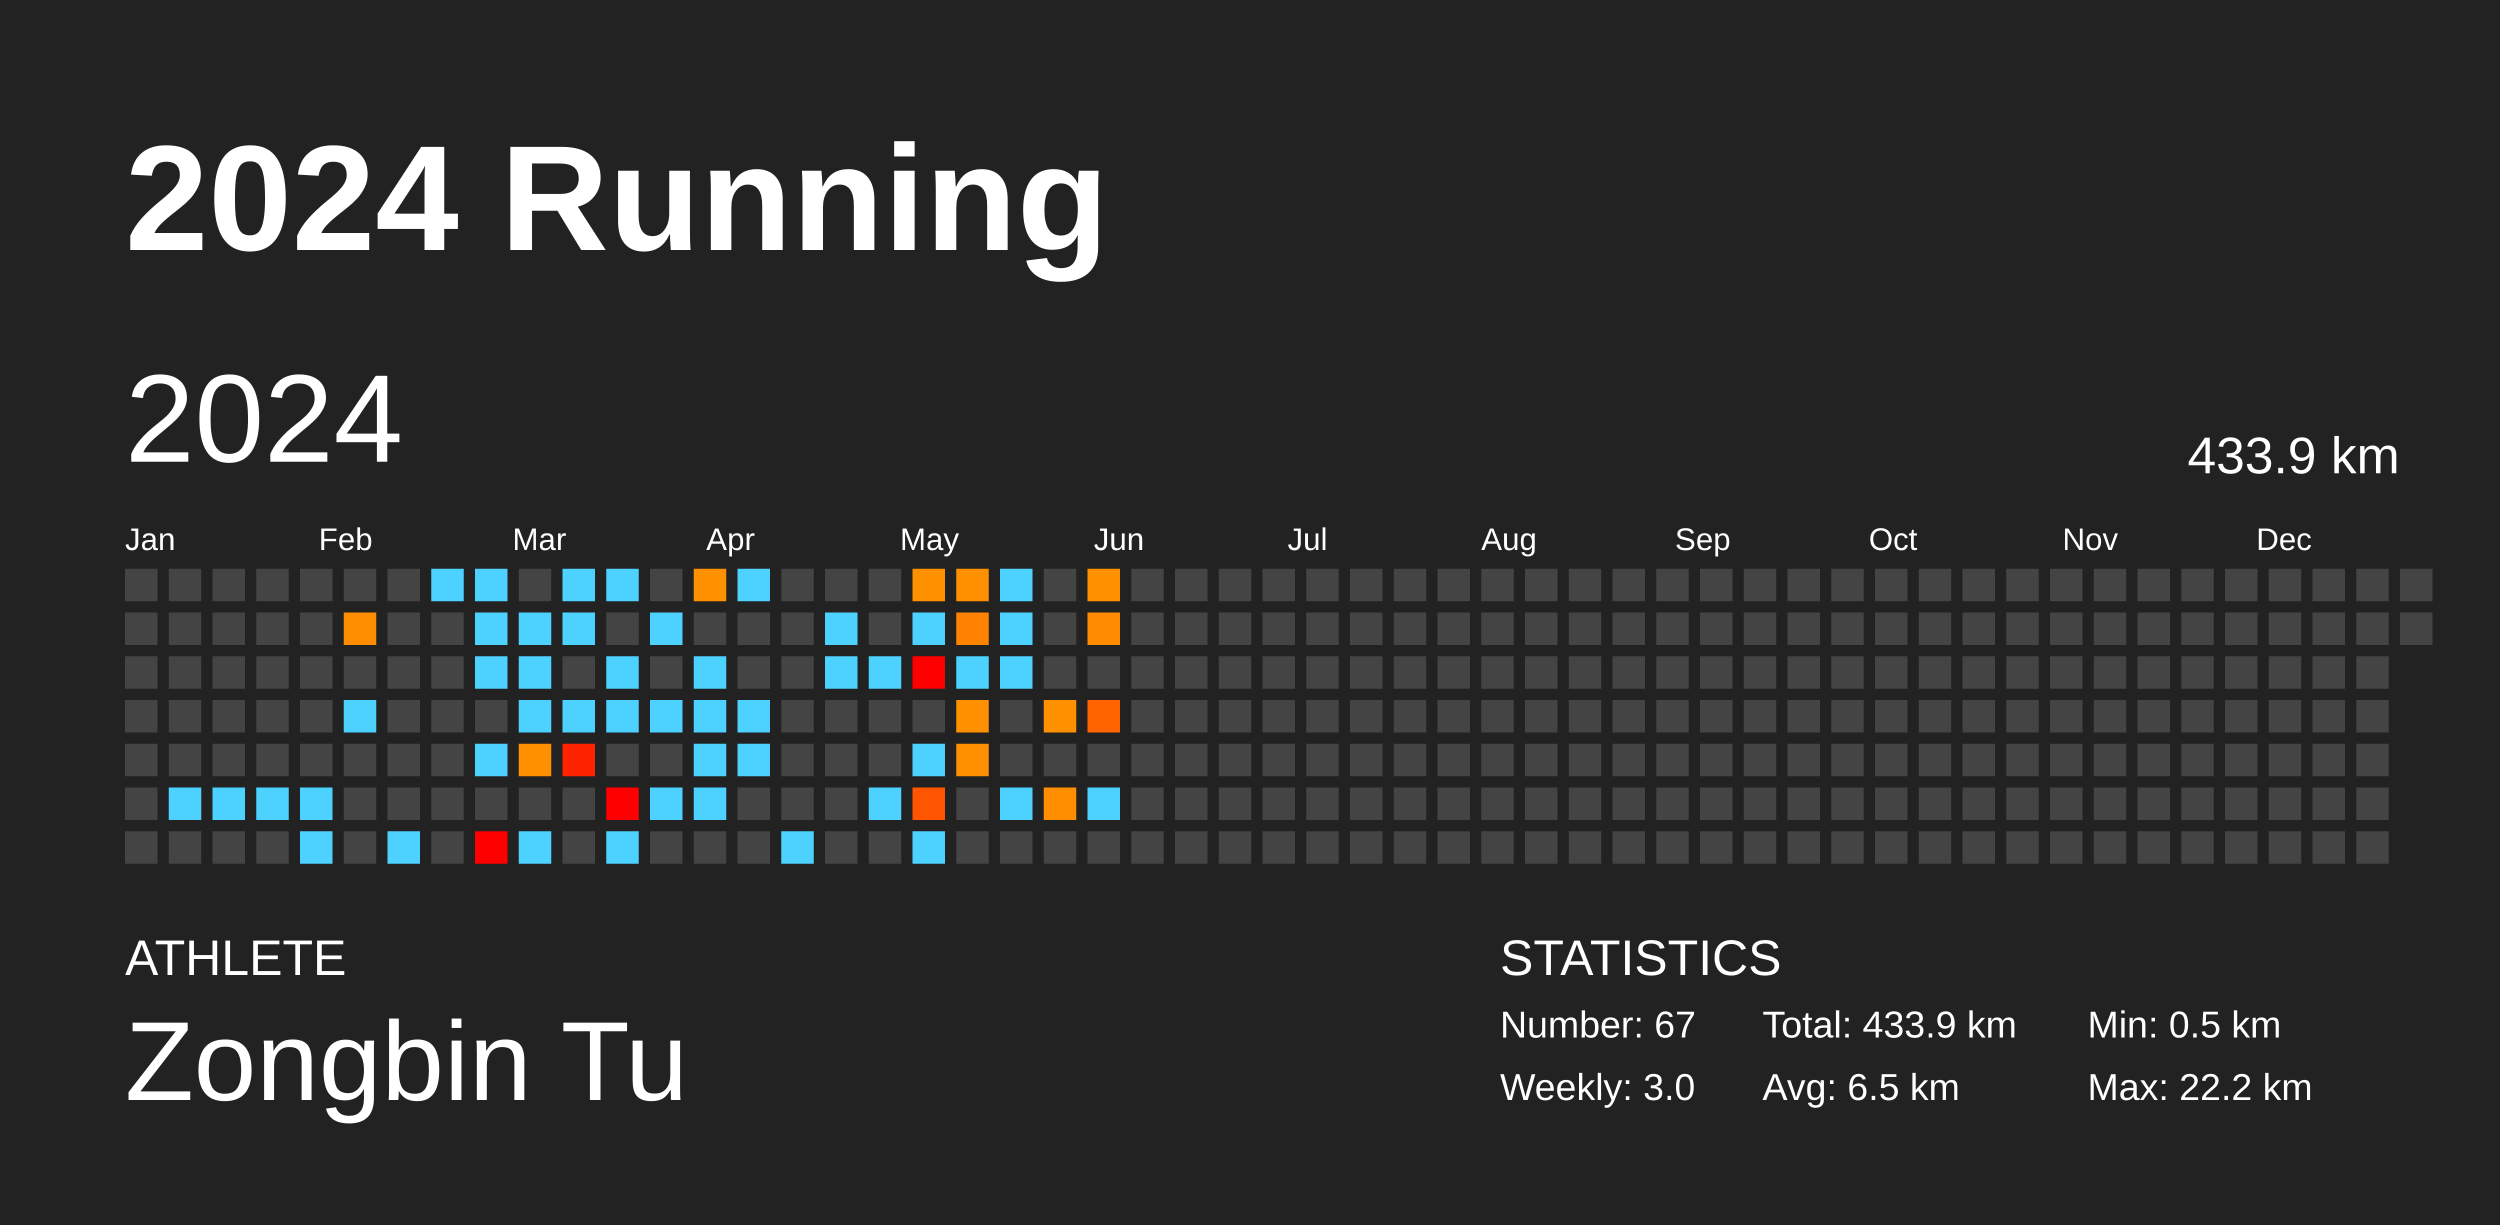
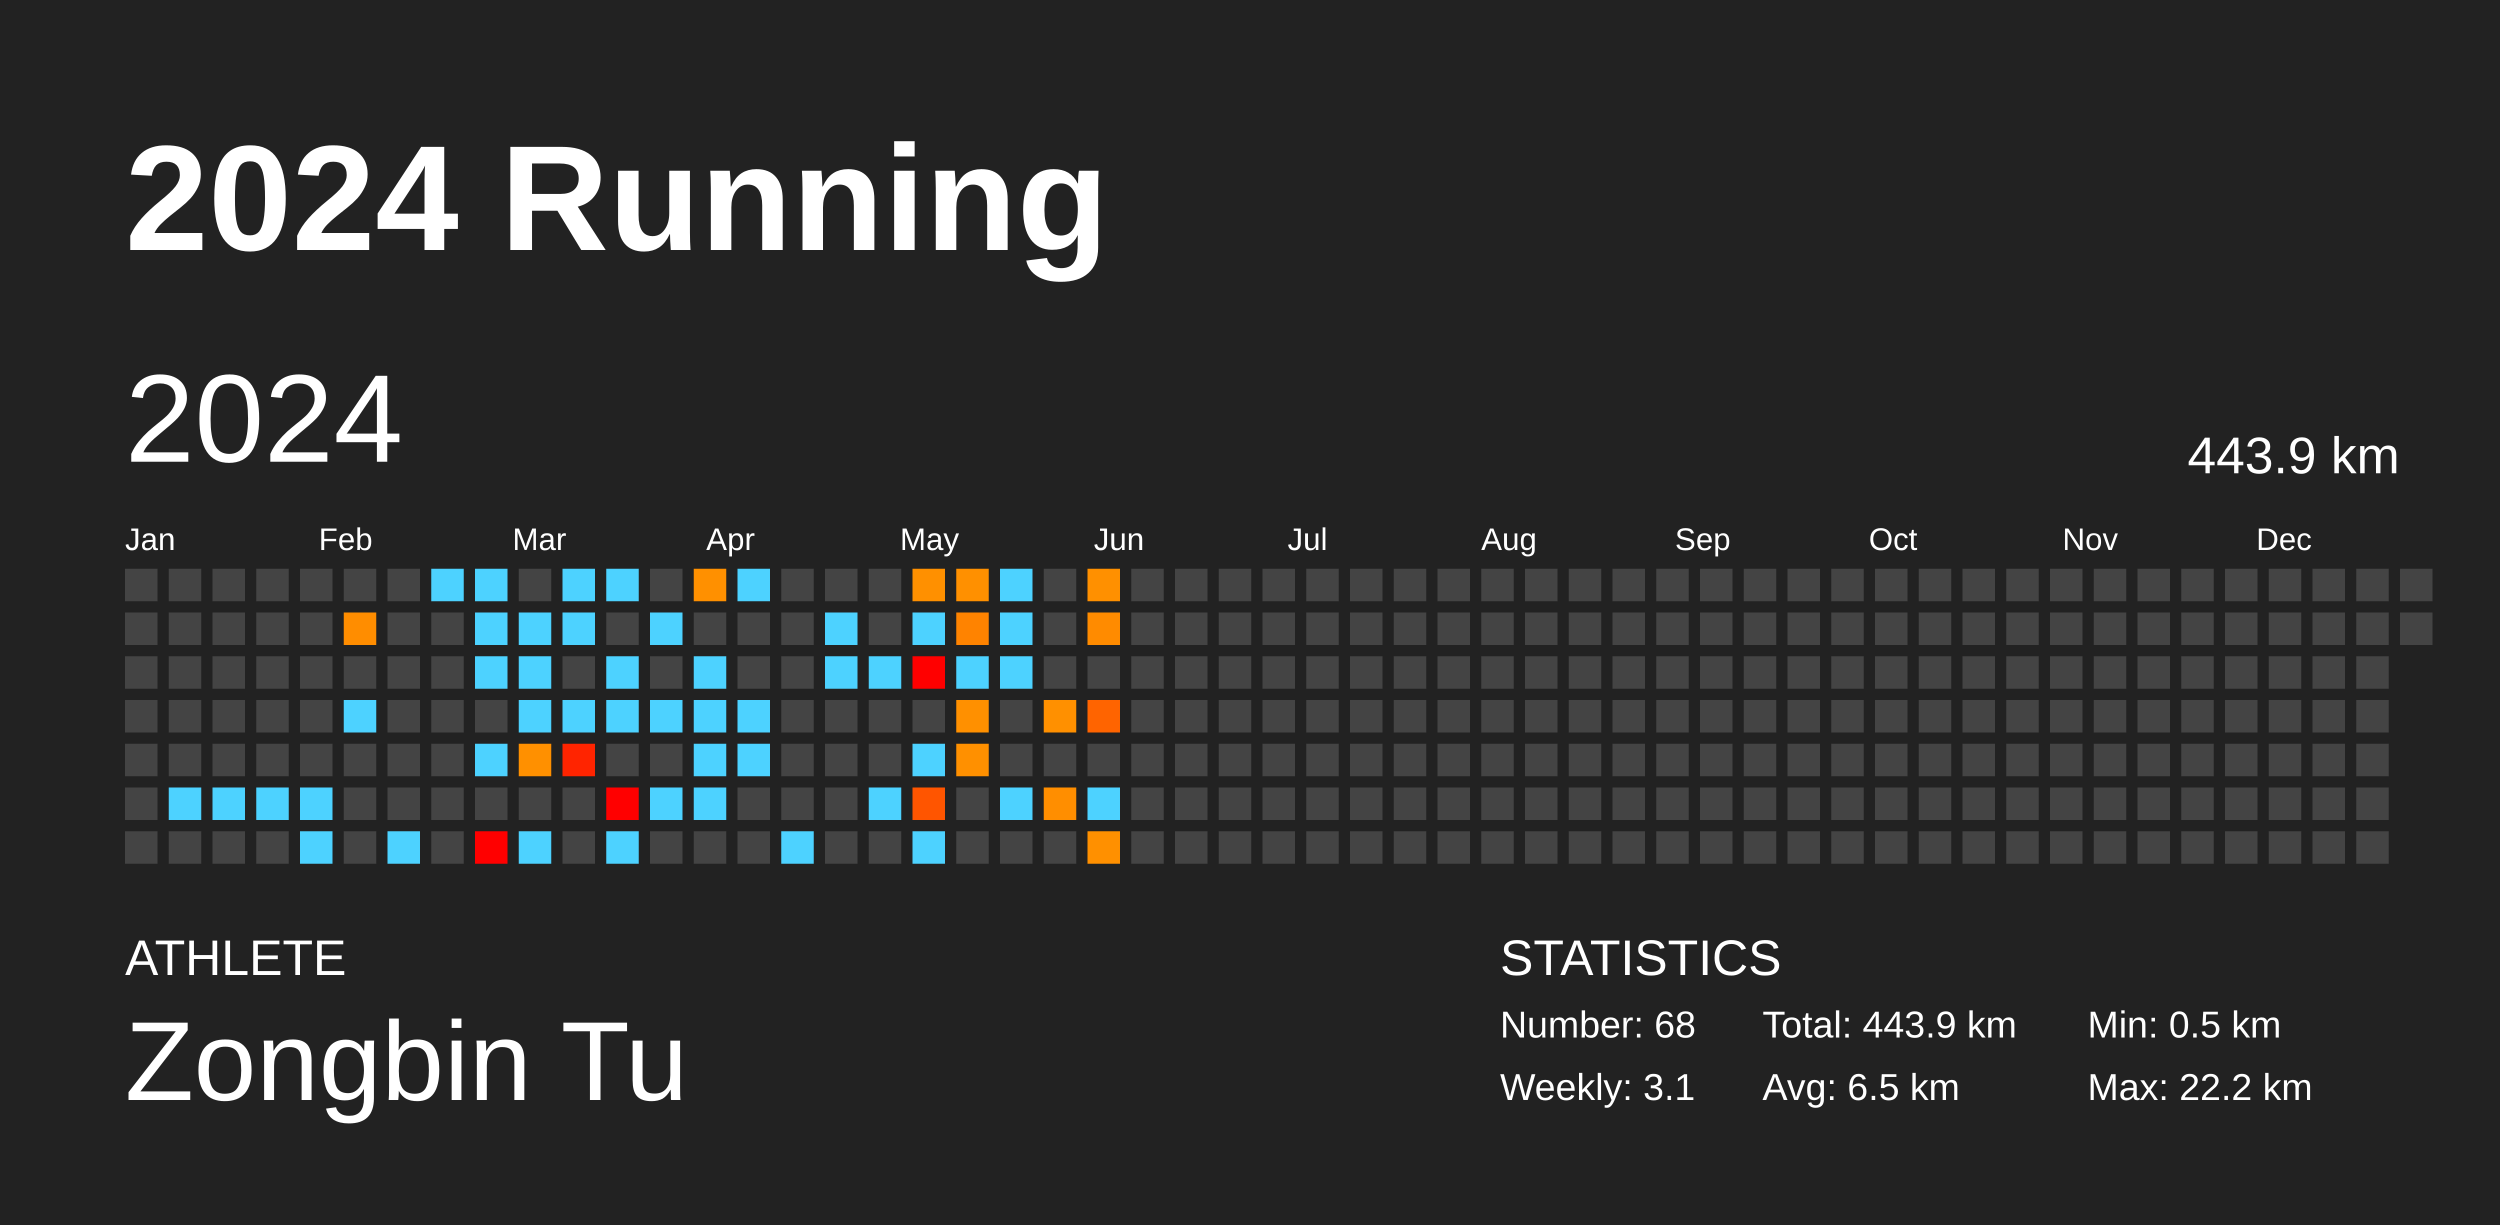
<svg xmlns="http://www.w3.org/2000/svg" baseProfile="full" height="98mm" version="1.1" viewBox="0,0,200,98" width="200mm">
  <defs />
  <rect fill="#222222" height="98" width="200" x="0" y="0" />
  <text fill="#FFFFFF" style="font-size:12px; font-family:Arial; font-weight:bold;" x="10" y="20">2024 Running</text>
  <text fill="#FFFFFF" style="font-size:4px; font-family:Arial" x="10" y="78">ATHLETE</text>
  <text fill="#FFFFFF" style="font-size:9px; font-family:Arial" x="10" y="88">Zongbin Tu</text>
  <text fill="#FFFFFF" style="font-size:4px; font-family:Arial" x="120" y="78">STATISTICS</text>
-   <text fill="#FFFFFF" style="font-size:3px; font-family:Arial" x="120" y="83">Number: 67</text>
-   <text fill="#FFFFFF" style="font-size:3px; font-family:Arial" x="120" y="88">Weekly: 3.0</text>
-   <text fill="#FFFFFF" style="font-size:3px; font-family:Arial" x="141" y="83">Total: 433.9 km</text>
+   <text fill="#FFFFFF" style="font-size:3px; font-family:Arial" x="120" y="83">Number: 68</text>
+   <text fill="#FFFFFF" style="font-size:3px; font-family:Arial" x="120" y="88">Weekly: 3.1</text>
+   <text fill="#FFFFFF" style="font-size:3px; font-family:Arial" x="141" y="83">Total: 443.9 km</text>
  <text fill="#FFFFFF" style="font-size:3px; font-family:Arial" x="141" y="88">Avg: 6.5 km</text>
  <text fill="#FFFFFF" style="font-size:3px; font-family:Arial" x="167" y="83">Min: 0.5 km</text>
  <text fill="#FFFFFF" style="font-size:3px; font-family:Arial" x="167" y="88">Max: 22.2 km</text>
  <text dominant-baseline="hanging" fill="#FFFFFF" style="font-size:10.0px; font-family:Arial;" x="10" y="30">2024</text>
-   <text dominant-baseline="hanging" fill="#FFFFFF" style="font-size:4.125px; font-family:Arial;" x="175" y="35">433.9 km</text>
+   <text dominant-baseline="hanging" fill="#FFFFFF" style="font-size:4.125px; font-family:Arial;" x="175" y="35">443.9 km</text>
  <text fill="#FFFFFF" style="font-size:2.5px; font-family:Arial" x="10.0" y="44">Jan</text>
  <text fill="#FFFFFF" style="font-size:2.5px; font-family:Arial" x="25.5" y="44">Feb</text>
  <text fill="#FFFFFF" style="font-size:2.5px; font-family:Arial" x="41.0" y="44">Mar</text>
  <text fill="#FFFFFF" style="font-size:2.5px; font-family:Arial" x="56.5" y="44">Apr</text>
  <text fill="#FFFFFF" style="font-size:2.5px; font-family:Arial" x="72.0" y="44">May</text>
  <text fill="#FFFFFF" style="font-size:2.5px; font-family:Arial" x="87.5" y="44">Jun</text>
  <text fill="#FFFFFF" style="font-size:2.5px; font-family:Arial" x="103.0" y="44">Jul</text>
  <text fill="#FFFFFF" style="font-size:2.5px; font-family:Arial" x="118.5" y="44">Aug</text>
  <text fill="#FFFFFF" style="font-size:2.5px; font-family:Arial" x="134.0" y="44">Sep</text>
  <text fill="#FFFFFF" style="font-size:2.5px; font-family:Arial" x="149.5" y="44">Oct</text>
  <text fill="#FFFFFF" style="font-size:2.5px; font-family:Arial" x="165.0" y="44">Nov</text>
  <text fill="#FFFFFF" style="font-size:2.5px; font-family:Arial" x="180.5" y="44">Dec</text>
  <rect fill="#444444" height="2.6" width="2.6" x="10.0" y="45.5" />
  <rect fill="#444444" height="2.6" width="2.6" x="10.0" y="49.0" />
  <rect fill="#444444" height="2.6" width="2.6" x="10.0" y="52.5" />
  <rect fill="#444444" height="2.6" width="2.6" x="10.0" y="56.0" />
  <rect fill="#444444" height="2.6" width="2.6" x="10.0" y="59.5" />
  <rect fill="#444444" height="2.6" width="2.6" x="10.0" y="63.0" />
  <rect fill="#444444" height="2.6" width="2.6" x="10.0" y="66.5" />
  <rect fill="#444444" height="2.6" width="2.6" x="13.5" y="45.5" />
  <rect fill="#444444" height="2.6" width="2.6" x="13.5" y="49.0" />
  <rect fill="#444444" height="2.6" width="2.6" x="13.5" y="52.5" />
  <rect fill="#444444" height="2.6" width="2.6" x="13.5" y="56.0" />
  <rect fill="#444444" height="2.6" width="2.6" x="13.5" y="59.5" />
  <rect fill="#4dd2ff" height="2.6" width="2.6" x="13.5" y="63.0" />
  <rect fill="#444444" height="2.6" width="2.6" x="13.5" y="66.5" />
  <rect fill="#444444" height="2.6" width="2.6" x="17.0" y="45.5" />
  <rect fill="#444444" height="2.6" width="2.6" x="17.0" y="49.0" />
  <rect fill="#444444" height="2.6" width="2.6" x="17.0" y="52.5" />
  <rect fill="#444444" height="2.6" width="2.6" x="17.0" y="56.0" />
  <rect fill="#444444" height="2.6" width="2.6" x="17.0" y="59.5" />
  <rect fill="#4dd2ff" height="2.6" width="2.6" x="17.0" y="63.0" />
  <rect fill="#444444" height="2.6" width="2.6" x="17.0" y="66.5" />
  <rect fill="#444444" height="2.6" width="2.6" x="20.5" y="45.5" />
  <rect fill="#444444" height="2.6" width="2.6" x="20.5" y="49.0" />
  <rect fill="#444444" height="2.6" width="2.6" x="20.5" y="52.5" />
  <rect fill="#444444" height="2.6" width="2.6" x="20.5" y="56.0" />
  <rect fill="#444444" height="2.6" width="2.6" x="20.5" y="59.5" />
  <rect fill="#4dd2ff" height="2.6" width="2.6" x="20.5" y="63.0" />
  <rect fill="#444444" height="2.6" width="2.6" x="20.5" y="66.5" />
  <rect fill="#444444" height="2.6" width="2.6" x="24.0" y="45.5" />
  <rect fill="#444444" height="2.6" width="2.6" x="24.0" y="49.0" />
  <rect fill="#444444" height="2.6" width="2.6" x="24.0" y="52.5" />
  <rect fill="#444444" height="2.6" width="2.6" x="24.0" y="56.0" />
  <rect fill="#444444" height="2.6" width="2.6" x="24.0" y="59.5" />
  <rect fill="#4dd2ff" height="2.6" width="2.6" x="24.0" y="63.0" />
  <rect fill="#4dd2ff" height="2.6" width="2.6" x="24.0" y="66.5" />
  <rect fill="#444444" height="2.6" width="2.6" x="27.5" y="45.5" />
  <rect fill="#ff8d00" height="2.6" width="2.6" x="27.5" y="49.0" />
  <rect fill="#444444" height="2.6" width="2.6" x="27.5" y="52.5" />
  <rect fill="#4dd2ff" height="2.6" width="2.6" x="27.5" y="56.0" />
  <rect fill="#444444" height="2.6" width="2.6" x="27.5" y="59.5" />
  <rect fill="#444444" height="2.6" width="2.6" x="27.5" y="63.0" />
  <rect fill="#444444" height="2.6" width="2.6" x="27.5" y="66.5" />
  <rect fill="#444444" height="2.6" width="2.6" x="31.0" y="45.5" />
  <rect fill="#444444" height="2.6" width="2.6" x="31.0" y="49.0" />
  <rect fill="#444444" height="2.6" width="2.6" x="31.0" y="52.5" />
  <rect fill="#444444" height="2.6" width="2.6" x="31.0" y="56.0" />
  <rect fill="#444444" height="2.6" width="2.6" x="31.0" y="59.5" />
  <rect fill="#444444" height="2.6" width="2.6" x="31.0" y="63.0" />
  <rect fill="#4dd2ff" height="2.6" width="2.6" x="31.0" y="66.5" />
  <rect fill="#4dd2ff" height="2.6" width="2.6" x="34.5" y="45.5" />
  <rect fill="#444444" height="2.6" width="2.6" x="34.5" y="49.0" />
  <rect fill="#444444" height="2.6" width="2.6" x="34.5" y="52.5" />
  <rect fill="#444444" height="2.6" width="2.6" x="34.5" y="56.0" />
  <rect fill="#444444" height="2.6" width="2.6" x="34.5" y="59.5" />
  <rect fill="#444444" height="2.6" width="2.6" x="34.5" y="63.0" />
  <rect fill="#444444" height="2.6" width="2.6" x="34.5" y="66.5" />
  <rect fill="#4dd2ff" height="2.6" width="2.6" x="38.0" y="45.5" />
  <rect fill="#4dd2ff" height="2.6" width="2.6" x="38.0" y="49.0" />
  <rect fill="#4dd2ff" height="2.6" width="2.6" x="38.0" y="52.5" />
  <rect fill="#444444" height="2.6" width="2.6" x="38.0" y="56.0" />
  <rect fill="#4dd2ff" height="2.6" width="2.6" x="38.0" y="59.5" />
  <rect fill="#444444" height="2.6" width="2.6" x="38.0" y="63.0" />
  <rect fill="red" height="2.6" width="2.6" x="38.0" y="66.5" />
  <rect fill="#444444" height="2.6" width="2.6" x="41.5" y="45.5" />
  <rect fill="#4dd2ff" height="2.6" width="2.6" x="41.5" y="49.0" />
  <rect fill="#4dd2ff" height="2.6" width="2.6" x="41.5" y="52.5" />
  <rect fill="#4dd2ff" height="2.6" width="2.6" x="41.5" y="56.0" />
  <rect fill="#ff9000" height="2.6" width="2.6" x="41.5" y="59.5" />
  <rect fill="#444444" height="2.6" width="2.6" x="41.5" y="63.0" />
  <rect fill="#4dd2ff" height="2.6" width="2.6" x="41.5" y="66.5" />
  <rect fill="#4dd2ff" height="2.6" width="2.6" x="45.0" y="45.5" />
  <rect fill="#4dd2ff" height="2.6" width="2.6" x="45.0" y="49.0" />
  <rect fill="#444444" height="2.6" width="2.6" x="45.0" y="52.5" />
  <rect fill="#4dd2ff" height="2.6" width="2.6" x="45.0" y="56.0" />
  <rect fill="#ff2400" height="2.6" width="2.6" x="45.0" y="59.5" />
  <rect fill="#444444" height="2.6" width="2.6" x="45.0" y="63.0" />
  <rect fill="#444444" height="2.6" width="2.6" x="45.0" y="66.5" />
  <rect fill="#4dd2ff" height="2.6" width="2.6" x="48.5" y="45.5" />
  <rect fill="#444444" height="2.6" width="2.6" x="48.5" y="49.0" />
  <rect fill="#4dd2ff" height="2.6" width="2.6" x="48.5" y="52.5" />
  <rect fill="#4dd2ff" height="2.6" width="2.6" x="48.5" y="56.0" />
  <rect fill="#444444" height="2.6" width="2.6" x="48.5" y="59.5" />
  <rect fill="red" height="2.6" width="2.6" x="48.5" y="63.0" />
  <rect fill="#4dd2ff" height="2.6" width="2.6" x="48.5" y="66.5" />
  <rect fill="#444444" height="2.6" width="2.6" x="52.0" y="45.5" />
  <rect fill="#4dd2ff" height="2.6" width="2.6" x="52.0" y="49.0" />
  <rect fill="#444444" height="2.6" width="2.6" x="52.0" y="52.5" />
  <rect fill="#4dd2ff" height="2.6" width="2.6" x="52.0" y="56.0" />
  <rect fill="#444444" height="2.6" width="2.6" x="52.0" y="59.5" />
  <rect fill="#4dd2ff" height="2.6" width="2.6" x="52.0" y="63.0" />
  <rect fill="#444444" height="2.6" width="2.6" x="52.0" y="66.5" />
  <rect fill="#ff9000" height="2.6" width="2.6" x="55.5" y="45.5" />
  <rect fill="#444444" height="2.6" width="2.6" x="55.5" y="49.0" />
  <rect fill="#4dd2ff" height="2.6" width="2.6" x="55.5" y="52.5" />
  <rect fill="#4dd2ff" height="2.6" width="2.6" x="55.5" y="56.0" />
  <rect fill="#4dd2ff" height="2.6" width="2.6" x="55.5" y="59.5" />
  <rect fill="#4dd2ff" height="2.6" width="2.6" x="55.5" y="63.0" />
  <rect fill="#444444" height="2.6" width="2.6" x="55.5" y="66.5" />
  <rect fill="#4dd2ff" height="2.6" width="2.6" x="59.0" y="45.5" />
  <rect fill="#444444" height="2.6" width="2.6" x="59.0" y="49.0" />
  <rect fill="#444444" height="2.6" width="2.6" x="59.0" y="52.5" />
  <rect fill="#4dd2ff" height="2.6" width="2.6" x="59.0" y="56.0" />
  <rect fill="#4dd2ff" height="2.6" width="2.6" x="59.0" y="59.5" />
  <rect fill="#444444" height="2.6" width="2.6" x="59.0" y="63.0" />
  <rect fill="#444444" height="2.6" width="2.6" x="59.0" y="66.5" />
  <rect fill="#444444" height="2.6" width="2.6" x="62.5" y="45.5" />
  <rect fill="#444444" height="2.6" width="2.6" x="62.5" y="49.0" />
  <rect fill="#444444" height="2.6" width="2.6" x="62.5" y="52.5" />
  <rect fill="#444444" height="2.6" width="2.6" x="62.5" y="56.0" />
  <rect fill="#444444" height="2.6" width="2.6" x="62.5" y="59.5" />
  <rect fill="#444444" height="2.6" width="2.6" x="62.5" y="63.0" />
  <rect fill="#4dd2ff" height="2.6" width="2.6" x="62.5" y="66.5" />
  <rect fill="#444444" height="2.6" width="2.6" x="66.0" y="45.5" />
  <rect fill="#4dd2ff" height="2.6" width="2.6" x="66.0" y="49.0" />
  <rect fill="#4dd2ff" height="2.6" width="2.6" x="66.0" y="52.5" />
  <rect fill="#444444" height="2.6" width="2.6" x="66.0" y="56.0" />
  <rect fill="#444444" height="2.6" width="2.6" x="66.0" y="59.5" />
  <rect fill="#444444" height="2.6" width="2.6" x="66.0" y="63.0" />
  <rect fill="#444444" height="2.6" width="2.6" x="66.0" y="66.5" />
  <rect fill="#444444" height="2.6" width="2.6" x="69.5" y="45.5" />
  <rect fill="#444444" height="2.6" width="2.6" x="69.5" y="49.0" />
  <rect fill="#4dd2ff" height="2.6" width="2.6" x="69.5" y="52.5" />
  <rect fill="#444444" height="2.6" width="2.6" x="69.5" y="56.0" />
  <rect fill="#444444" height="2.6" width="2.6" x="69.5" y="59.5" />
  <rect fill="#4dd2ff" height="2.6" width="2.6" x="69.5" y="63.0" />
  <rect fill="#444444" height="2.6" width="2.6" x="69.5" y="66.5" />
  <rect fill="#ff9000" height="2.6" width="2.6" x="73.0" y="45.5" />
  <rect fill="#4dd2ff" height="2.6" width="2.6" x="73.0" y="49.0" />
  <rect fill="red" height="2.6" width="2.6" x="73.0" y="52.5" />
  <rect fill="#444444" height="2.6" width="2.6" x="73.0" y="56.0" />
  <rect fill="#4dd2ff" height="2.6" width="2.6" x="73.0" y="59.5" />
  <rect fill="#ff5500" height="2.6" width="2.6" x="73.0" y="63.0" />
  <rect fill="#4dd2ff" height="2.6" width="2.6" x="73.0" y="66.5" />
  <rect fill="#ff9000" height="2.6" width="2.6" x="76.5" y="45.5" />
  <rect fill="#ff8300" height="2.6" width="2.6" x="76.5" y="49.0" />
  <rect fill="#4dd2ff" height="2.6" width="2.6" x="76.5" y="52.5" />
  <rect fill="#ff9000" height="2.6" width="2.6" x="76.5" y="56.0" />
  <rect fill="#ff9000" height="2.6" width="2.6" x="76.5" y="59.5" />
  <rect fill="#444444" height="2.6" width="2.6" x="76.5" y="63.0" />
  <rect fill="#444444" height="2.6" width="2.6" x="76.5" y="66.5" />
  <rect fill="#4dd2ff" height="2.6" width="2.6" x="80.0" y="45.5" />
  <rect fill="#4dd2ff" height="2.6" width="2.6" x="80.0" y="49.0" />
  <rect fill="#4dd2ff" height="2.6" width="2.6" x="80.0" y="52.5" />
  <rect fill="#444444" height="2.6" width="2.6" x="80.0" y="56.0" />
  <rect fill="#444444" height="2.6" width="2.6" x="80.0" y="59.5" />
  <rect fill="#4dd2ff" height="2.6" width="2.6" x="80.0" y="63.0" />
  <rect fill="#444444" height="2.6" width="2.6" x="80.0" y="66.5" />
  <rect fill="#444444" height="2.6" width="2.6" x="83.5" y="45.5" />
  <rect fill="#444444" height="2.6" width="2.6" x="83.5" y="49.0" />
  <rect fill="#444444" height="2.6" width="2.6" x="83.5" y="52.5" />
  <rect fill="#ff9000" height="2.6" width="2.6" x="83.5" y="56.0" />
  <rect fill="#444444" height="2.6" width="2.6" x="83.5" y="59.5" />
  <rect fill="#ff8e00" height="2.6" width="2.6" x="83.5" y="63.0" />
  <rect fill="#444444" height="2.6" width="2.6" x="83.5" y="66.5" />
  <rect fill="#ff9000" height="2.6" width="2.6" x="87.0" y="45.5" />
  <rect fill="#ff8b00" height="2.6" width="2.6" x="87.0" y="49.0" />
  <rect fill="#444444" height="2.6" width="2.6" x="87.0" y="52.5" />
  <rect fill="#ff6400" height="2.6" width="2.6" x="87.0" y="56.0" />
  <rect fill="#444444" height="2.6" width="2.6" x="87.0" y="59.5" />
  <rect fill="#4dd2ff" height="2.6" width="2.6" x="87.0" y="63.0" />
-   <rect fill="#444444" height="2.6" width="2.6" x="87.0" y="66.5" />
+   <rect fill="#ff9000" height="2.6" width="2.6" x="87.0" y="66.5" />
  <rect fill="#444444" height="2.6" width="2.6" x="90.5" y="45.5" />
  <rect fill="#444444" height="2.6" width="2.6" x="90.5" y="49.0" />
  <rect fill="#444444" height="2.6" width="2.6" x="90.5" y="52.5" />
  <rect fill="#444444" height="2.6" width="2.6" x="90.5" y="56.0" />
  <rect fill="#444444" height="2.6" width="2.6" x="90.5" y="59.5" />
  <rect fill="#444444" height="2.6" width="2.6" x="90.5" y="63.0" />
  <rect fill="#444444" height="2.6" width="2.6" x="90.5" y="66.5" />
  <rect fill="#444444" height="2.6" width="2.6" x="94.0" y="45.5" />
  <rect fill="#444444" height="2.6" width="2.6" x="94.0" y="49.0" />
  <rect fill="#444444" height="2.6" width="2.6" x="94.0" y="52.5" />
  <rect fill="#444444" height="2.6" width="2.6" x="94.0" y="56.0" />
  <rect fill="#444444" height="2.6" width="2.6" x="94.0" y="59.5" />
  <rect fill="#444444" height="2.6" width="2.6" x="94.0" y="63.0" />
  <rect fill="#444444" height="2.6" width="2.6" x="94.0" y="66.5" />
  <rect fill="#444444" height="2.6" width="2.6" x="97.5" y="45.5" />
  <rect fill="#444444" height="2.6" width="2.6" x="97.5" y="49.0" />
  <rect fill="#444444" height="2.6" width="2.6" x="97.5" y="52.5" />
  <rect fill="#444444" height="2.6" width="2.6" x="97.5" y="56.0" />
  <rect fill="#444444" height="2.6" width="2.6" x="97.5" y="59.5" />
  <rect fill="#444444" height="2.6" width="2.6" x="97.5" y="63.0" />
  <rect fill="#444444" height="2.6" width="2.6" x="97.5" y="66.5" />
  <rect fill="#444444" height="2.6" width="2.6" x="101.0" y="45.5" />
  <rect fill="#444444" height="2.6" width="2.6" x="101.0" y="49.0" />
  <rect fill="#444444" height="2.6" width="2.6" x="101.0" y="52.5" />
  <rect fill="#444444" height="2.6" width="2.6" x="101.0" y="56.0" />
  <rect fill="#444444" height="2.6" width="2.6" x="101.0" y="59.5" />
  <rect fill="#444444" height="2.6" width="2.6" x="101.0" y="63.0" />
  <rect fill="#444444" height="2.6" width="2.6" x="101.0" y="66.5" />
  <rect fill="#444444" height="2.6" width="2.6" x="104.5" y="45.5" />
  <rect fill="#444444" height="2.6" width="2.6" x="104.5" y="49.0" />
  <rect fill="#444444" height="2.6" width="2.6" x="104.5" y="52.5" />
  <rect fill="#444444" height="2.6" width="2.6" x="104.5" y="56.0" />
  <rect fill="#444444" height="2.6" width="2.6" x="104.5" y="59.5" />
  <rect fill="#444444" height="2.6" width="2.6" x="104.5" y="63.0" />
  <rect fill="#444444" height="2.6" width="2.6" x="104.5" y="66.5" />
  <rect fill="#444444" height="2.6" width="2.6" x="108.0" y="45.5" />
  <rect fill="#444444" height="2.6" width="2.6" x="108.0" y="49.0" />
  <rect fill="#444444" height="2.6" width="2.6" x="108.0" y="52.5" />
  <rect fill="#444444" height="2.6" width="2.6" x="108.0" y="56.0" />
  <rect fill="#444444" height="2.6" width="2.6" x="108.0" y="59.5" />
  <rect fill="#444444" height="2.6" width="2.6" x="108.0" y="63.0" />
  <rect fill="#444444" height="2.6" width="2.6" x="108.0" y="66.5" />
  <rect fill="#444444" height="2.6" width="2.6" x="111.5" y="45.5" />
  <rect fill="#444444" height="2.6" width="2.6" x="111.5" y="49.0" />
  <rect fill="#444444" height="2.6" width="2.6" x="111.5" y="52.5" />
  <rect fill="#444444" height="2.6" width="2.6" x="111.5" y="56.0" />
  <rect fill="#444444" height="2.6" width="2.6" x="111.5" y="59.5" />
  <rect fill="#444444" height="2.6" width="2.6" x="111.5" y="63.0" />
  <rect fill="#444444" height="2.6" width="2.6" x="111.5" y="66.5" />
  <rect fill="#444444" height="2.6" width="2.6" x="115.0" y="45.5" />
  <rect fill="#444444" height="2.6" width="2.6" x="115.0" y="49.0" />
  <rect fill="#444444" height="2.6" width="2.6" x="115.0" y="52.5" />
  <rect fill="#444444" height="2.6" width="2.6" x="115.0" y="56.0" />
  <rect fill="#444444" height="2.6" width="2.6" x="115.0" y="59.5" />
  <rect fill="#444444" height="2.6" width="2.6" x="115.0" y="63.0" />
  <rect fill="#444444" height="2.6" width="2.6" x="115.0" y="66.5" />
  <rect fill="#444444" height="2.6" width="2.6" x="118.5" y="45.5" />
  <rect fill="#444444" height="2.6" width="2.6" x="118.5" y="49.0" />
  <rect fill="#444444" height="2.6" width="2.6" x="118.5" y="52.5" />
  <rect fill="#444444" height="2.6" width="2.6" x="118.5" y="56.0" />
  <rect fill="#444444" height="2.6" width="2.6" x="118.5" y="59.5" />
  <rect fill="#444444" height="2.6" width="2.6" x="118.5" y="63.0" />
  <rect fill="#444444" height="2.6" width="2.6" x="118.5" y="66.5" />
  <rect fill="#444444" height="2.6" width="2.6" x="122.0" y="45.5" />
  <rect fill="#444444" height="2.6" width="2.6" x="122.0" y="49.0" />
  <rect fill="#444444" height="2.6" width="2.6" x="122.0" y="52.5" />
  <rect fill="#444444" height="2.6" width="2.6" x="122.0" y="56.0" />
  <rect fill="#444444" height="2.6" width="2.6" x="122.0" y="59.5" />
  <rect fill="#444444" height="2.6" width="2.6" x="122.0" y="63.0" />
  <rect fill="#444444" height="2.6" width="2.6" x="122.0" y="66.5" />
  <rect fill="#444444" height="2.6" width="2.6" x="125.5" y="45.5" />
  <rect fill="#444444" height="2.6" width="2.6" x="125.5" y="49.0" />
  <rect fill="#444444" height="2.6" width="2.6" x="125.5" y="52.5" />
  <rect fill="#444444" height="2.6" width="2.6" x="125.5" y="56.0" />
  <rect fill="#444444" height="2.6" width="2.6" x="125.5" y="59.5" />
  <rect fill="#444444" height="2.6" width="2.6" x="125.5" y="63.0" />
  <rect fill="#444444" height="2.6" width="2.6" x="125.5" y="66.5" />
  <rect fill="#444444" height="2.6" width="2.6" x="129.0" y="45.5" />
  <rect fill="#444444" height="2.6" width="2.6" x="129.0" y="49.0" />
  <rect fill="#444444" height="2.6" width="2.6" x="129.0" y="52.5" />
  <rect fill="#444444" height="2.6" width="2.6" x="129.0" y="56.0" />
  <rect fill="#444444" height="2.6" width="2.6" x="129.0" y="59.5" />
  <rect fill="#444444" height="2.6" width="2.6" x="129.0" y="63.0" />
  <rect fill="#444444" height="2.6" width="2.6" x="129.0" y="66.5" />
  <rect fill="#444444" height="2.6" width="2.6" x="132.5" y="45.5" />
  <rect fill="#444444" height="2.6" width="2.6" x="132.5" y="49.0" />
  <rect fill="#444444" height="2.6" width="2.6" x="132.5" y="52.5" />
  <rect fill="#444444" height="2.6" width="2.6" x="132.5" y="56.0" />
  <rect fill="#444444" height="2.6" width="2.6" x="132.5" y="59.5" />
  <rect fill="#444444" height="2.6" width="2.6" x="132.5" y="63.0" />
  <rect fill="#444444" height="2.6" width="2.6" x="132.5" y="66.5" />
  <rect fill="#444444" height="2.6" width="2.6" x="136.0" y="45.5" />
  <rect fill="#444444" height="2.6" width="2.6" x="136.0" y="49.0" />
  <rect fill="#444444" height="2.6" width="2.6" x="136.0" y="52.5" />
  <rect fill="#444444" height="2.6" width="2.6" x="136.0" y="56.0" />
  <rect fill="#444444" height="2.6" width="2.6" x="136.0" y="59.5" />
  <rect fill="#444444" height="2.6" width="2.6" x="136.0" y="63.0" />
  <rect fill="#444444" height="2.6" width="2.6" x="136.0" y="66.5" />
  <rect fill="#444444" height="2.6" width="2.6" x="139.5" y="45.5" />
  <rect fill="#444444" height="2.6" width="2.6" x="139.5" y="49.0" />
  <rect fill="#444444" height="2.6" width="2.6" x="139.5" y="52.5" />
  <rect fill="#444444" height="2.6" width="2.6" x="139.5" y="56.0" />
  <rect fill="#444444" height="2.6" width="2.6" x="139.5" y="59.5" />
  <rect fill="#444444" height="2.6" width="2.6" x="139.5" y="63.0" />
  <rect fill="#444444" height="2.6" width="2.6" x="139.5" y="66.5" />
  <rect fill="#444444" height="2.6" width="2.6" x="143.0" y="45.5" />
  <rect fill="#444444" height="2.6" width="2.6" x="143.0" y="49.0" />
  <rect fill="#444444" height="2.6" width="2.6" x="143.0" y="52.5" />
  <rect fill="#444444" height="2.6" width="2.6" x="143.0" y="56.0" />
  <rect fill="#444444" height="2.6" width="2.6" x="143.0" y="59.5" />
  <rect fill="#444444" height="2.6" width="2.6" x="143.0" y="63.0" />
  <rect fill="#444444" height="2.6" width="2.6" x="143.0" y="66.5" />
  <rect fill="#444444" height="2.6" width="2.6" x="146.5" y="45.5" />
  <rect fill="#444444" height="2.6" width="2.6" x="146.5" y="49.0" />
  <rect fill="#444444" height="2.6" width="2.6" x="146.5" y="52.5" />
  <rect fill="#444444" height="2.6" width="2.6" x="146.5" y="56.0" />
  <rect fill="#444444" height="2.6" width="2.6" x="146.5" y="59.5" />
  <rect fill="#444444" height="2.6" width="2.6" x="146.5" y="63.0" />
  <rect fill="#444444" height="2.6" width="2.6" x="146.5" y="66.5" />
  <rect fill="#444444" height="2.6" width="2.6" x="150.0" y="45.5" />
  <rect fill="#444444" height="2.6" width="2.6" x="150.0" y="49.0" />
  <rect fill="#444444" height="2.6" width="2.6" x="150.0" y="52.5" />
  <rect fill="#444444" height="2.6" width="2.6" x="150.0" y="56.0" />
  <rect fill="#444444" height="2.6" width="2.6" x="150.0" y="59.5" />
  <rect fill="#444444" height="2.6" width="2.6" x="150.0" y="63.0" />
  <rect fill="#444444" height="2.6" width="2.6" x="150.0" y="66.5" />
  <rect fill="#444444" height="2.6" width="2.6" x="153.5" y="45.5" />
  <rect fill="#444444" height="2.6" width="2.6" x="153.5" y="49.0" />
  <rect fill="#444444" height="2.6" width="2.6" x="153.5" y="52.5" />
  <rect fill="#444444" height="2.6" width="2.6" x="153.5" y="56.0" />
  <rect fill="#444444" height="2.6" width="2.6" x="153.5" y="59.5" />
  <rect fill="#444444" height="2.6" width="2.6" x="153.5" y="63.0" />
  <rect fill="#444444" height="2.6" width="2.6" x="153.5" y="66.5" />
  <rect fill="#444444" height="2.6" width="2.6" x="157.0" y="45.5" />
  <rect fill="#444444" height="2.6" width="2.6" x="157.0" y="49.0" />
  <rect fill="#444444" height="2.6" width="2.6" x="157.0" y="52.5" />
  <rect fill="#444444" height="2.6" width="2.6" x="157.0" y="56.0" />
  <rect fill="#444444" height="2.6" width="2.6" x="157.0" y="59.5" />
  <rect fill="#444444" height="2.6" width="2.6" x="157.0" y="63.0" />
  <rect fill="#444444" height="2.6" width="2.6" x="157.0" y="66.5" />
  <rect fill="#444444" height="2.6" width="2.6" x="160.5" y="45.5" />
  <rect fill="#444444" height="2.6" width="2.6" x="160.5" y="49.0" />
  <rect fill="#444444" height="2.6" width="2.6" x="160.5" y="52.5" />
  <rect fill="#444444" height="2.6" width="2.6" x="160.5" y="56.0" />
  <rect fill="#444444" height="2.6" width="2.6" x="160.5" y="59.5" />
  <rect fill="#444444" height="2.6" width="2.6" x="160.5" y="63.0" />
  <rect fill="#444444" height="2.6" width="2.6" x="160.5" y="66.5" />
  <rect fill="#444444" height="2.6" width="2.6" x="164.0" y="45.5" />
  <rect fill="#444444" height="2.6" width="2.6" x="164.0" y="49.0" />
  <rect fill="#444444" height="2.6" width="2.6" x="164.0" y="52.5" />
  <rect fill="#444444" height="2.6" width="2.6" x="164.0" y="56.0" />
  <rect fill="#444444" height="2.6" width="2.6" x="164.0" y="59.5" />
  <rect fill="#444444" height="2.6" width="2.6" x="164.0" y="63.0" />
  <rect fill="#444444" height="2.6" width="2.6" x="164.0" y="66.5" />
  <rect fill="#444444" height="2.6" width="2.6" x="167.5" y="45.5" />
  <rect fill="#444444" height="2.6" width="2.6" x="167.5" y="49.0" />
  <rect fill="#444444" height="2.6" width="2.6" x="167.5" y="52.5" />
  <rect fill="#444444" height="2.6" width="2.6" x="167.5" y="56.0" />
  <rect fill="#444444" height="2.6" width="2.6" x="167.5" y="59.5" />
  <rect fill="#444444" height="2.6" width="2.6" x="167.5" y="63.0" />
  <rect fill="#444444" height="2.6" width="2.6" x="167.5" y="66.5" />
  <rect fill="#444444" height="2.6" width="2.6" x="171.0" y="45.5" />
  <rect fill="#444444" height="2.6" width="2.6" x="171.0" y="49.0" />
  <rect fill="#444444" height="2.6" width="2.6" x="171.0" y="52.5" />
  <rect fill="#444444" height="2.6" width="2.6" x="171.0" y="56.0" />
  <rect fill="#444444" height="2.6" width="2.6" x="171.0" y="59.5" />
  <rect fill="#444444" height="2.6" width="2.6" x="171.0" y="63.0" />
  <rect fill="#444444" height="2.6" width="2.6" x="171.0" y="66.5" />
  <rect fill="#444444" height="2.6" width="2.6" x="174.5" y="45.5" />
  <rect fill="#444444" height="2.6" width="2.6" x="174.5" y="49.0" />
  <rect fill="#444444" height="2.6" width="2.6" x="174.5" y="52.5" />
  <rect fill="#444444" height="2.6" width="2.6" x="174.5" y="56.0" />
  <rect fill="#444444" height="2.6" width="2.6" x="174.5" y="59.5" />
  <rect fill="#444444" height="2.6" width="2.6" x="174.5" y="63.0" />
  <rect fill="#444444" height="2.6" width="2.6" x="174.5" y="66.5" />
  <rect fill="#444444" height="2.6" width="2.6" x="178.0" y="45.5" />
  <rect fill="#444444" height="2.6" width="2.6" x="178.0" y="49.0" />
  <rect fill="#444444" height="2.6" width="2.6" x="178.0" y="52.5" />
  <rect fill="#444444" height="2.6" width="2.6" x="178.0" y="56.0" />
  <rect fill="#444444" height="2.6" width="2.6" x="178.0" y="59.5" />
  <rect fill="#444444" height="2.6" width="2.6" x="178.0" y="63.0" />
  <rect fill="#444444" height="2.6" width="2.6" x="178.0" y="66.5" />
  <rect fill="#444444" height="2.6" width="2.6" x="181.5" y="45.5" />
  <rect fill="#444444" height="2.6" width="2.6" x="181.5" y="49.0" />
  <rect fill="#444444" height="2.6" width="2.6" x="181.5" y="52.5" />
  <rect fill="#444444" height="2.6" width="2.6" x="181.5" y="56.0" />
  <rect fill="#444444" height="2.6" width="2.6" x="181.5" y="59.5" />
  <rect fill="#444444" height="2.6" width="2.6" x="181.5" y="63.0" />
  <rect fill="#444444" height="2.6" width="2.6" x="181.5" y="66.5" />
  <rect fill="#444444" height="2.6" width="2.6" x="185.0" y="45.5" />
  <rect fill="#444444" height="2.6" width="2.6" x="185.0" y="49.0" />
  <rect fill="#444444" height="2.6" width="2.6" x="185.0" y="52.5" />
  <rect fill="#444444" height="2.6" width="2.6" x="185.0" y="56.0" />
  <rect fill="#444444" height="2.6" width="2.6" x="185.0" y="59.5" />
  <rect fill="#444444" height="2.6" width="2.6" x="185.0" y="63.0" />
  <rect fill="#444444" height="2.6" width="2.6" x="185.0" y="66.5" />
  <rect fill="#444444" height="2.6" width="2.6" x="188.5" y="45.5" />
  <rect fill="#444444" height="2.6" width="2.6" x="188.5" y="49.0" />
  <rect fill="#444444" height="2.6" width="2.6" x="188.5" y="52.5" />
  <rect fill="#444444" height="2.6" width="2.6" x="188.5" y="56.0" />
  <rect fill="#444444" height="2.6" width="2.6" x="188.5" y="59.5" />
  <rect fill="#444444" height="2.6" width="2.6" x="188.5" y="63.0" />
  <rect fill="#444444" height="2.6" width="2.6" x="188.5" y="66.5" />
  <rect fill="#444444" height="2.6" width="2.6" x="192.0" y="45.5" />
  <rect fill="#444444" height="2.6" width="2.6" x="192.0" y="49.0" />
</svg>
